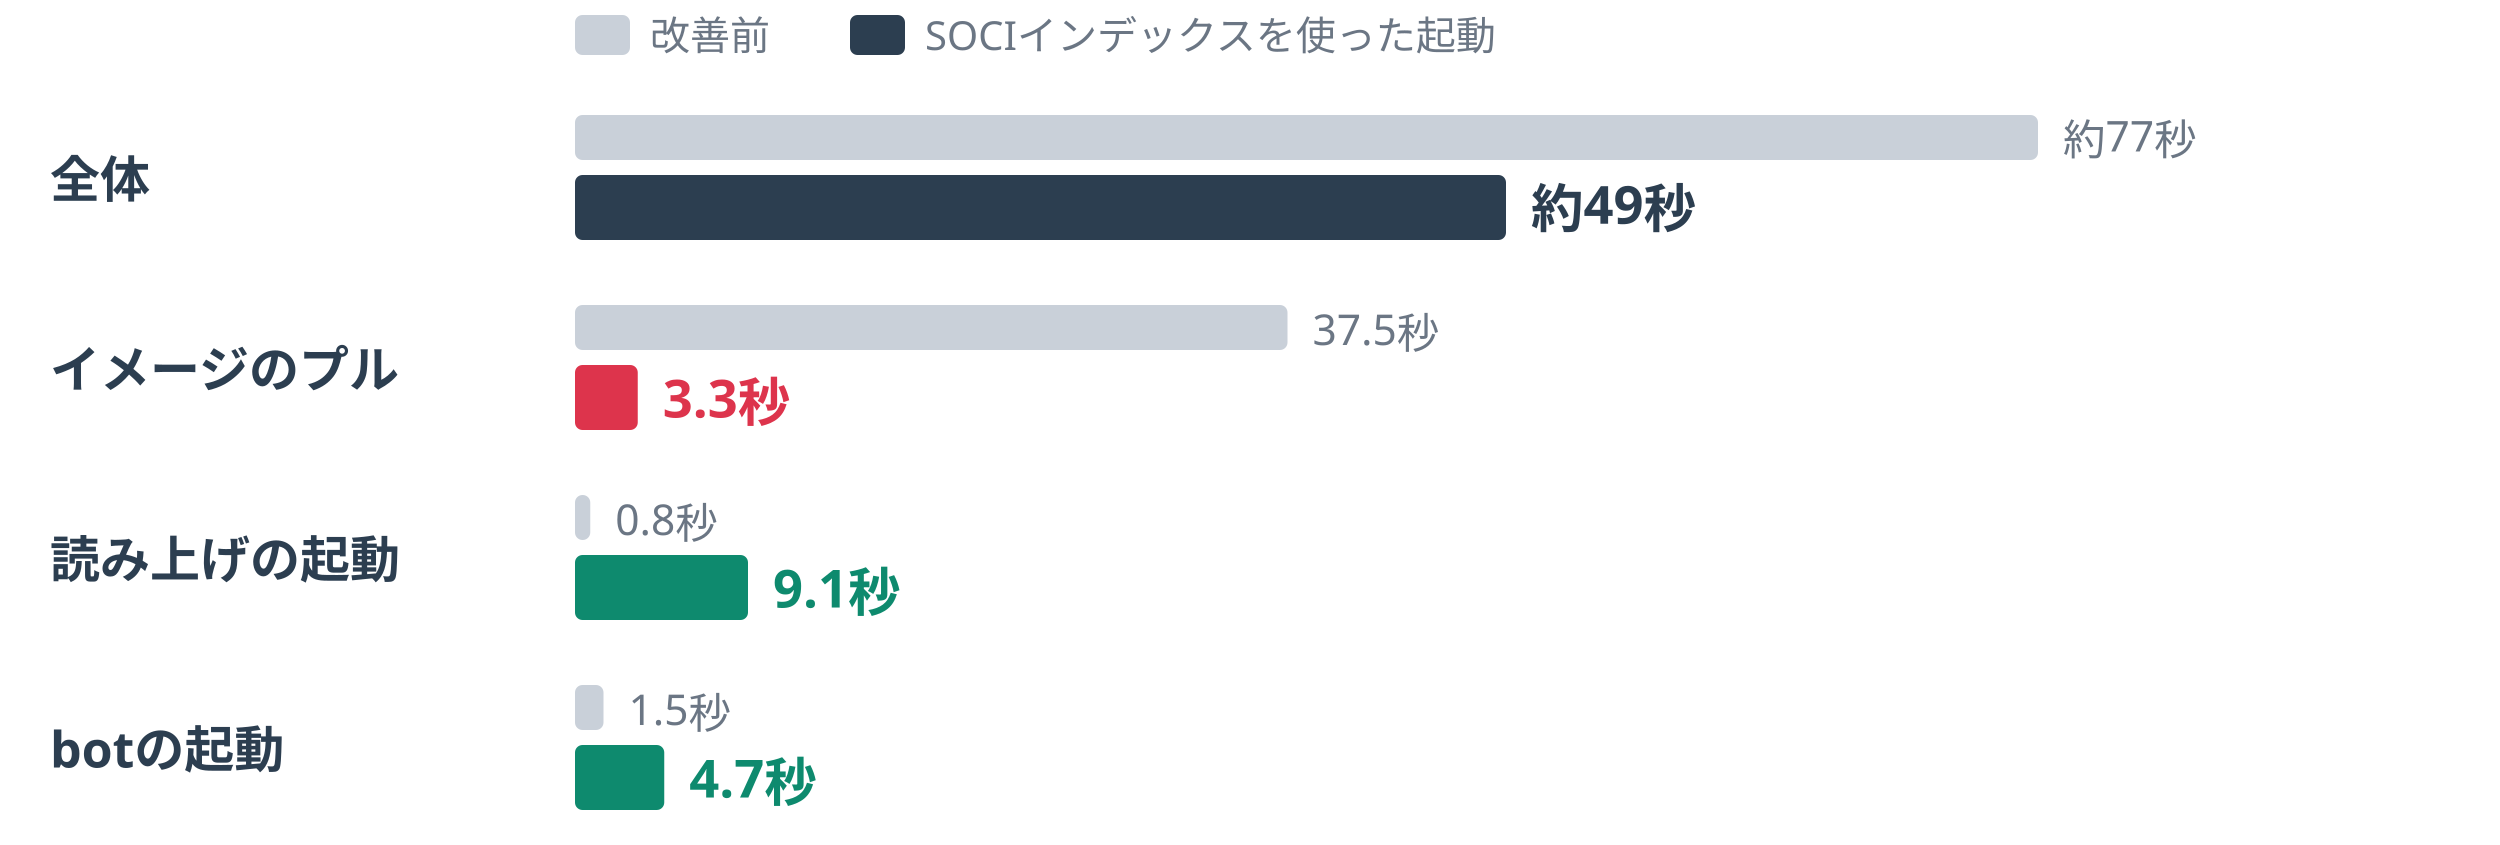
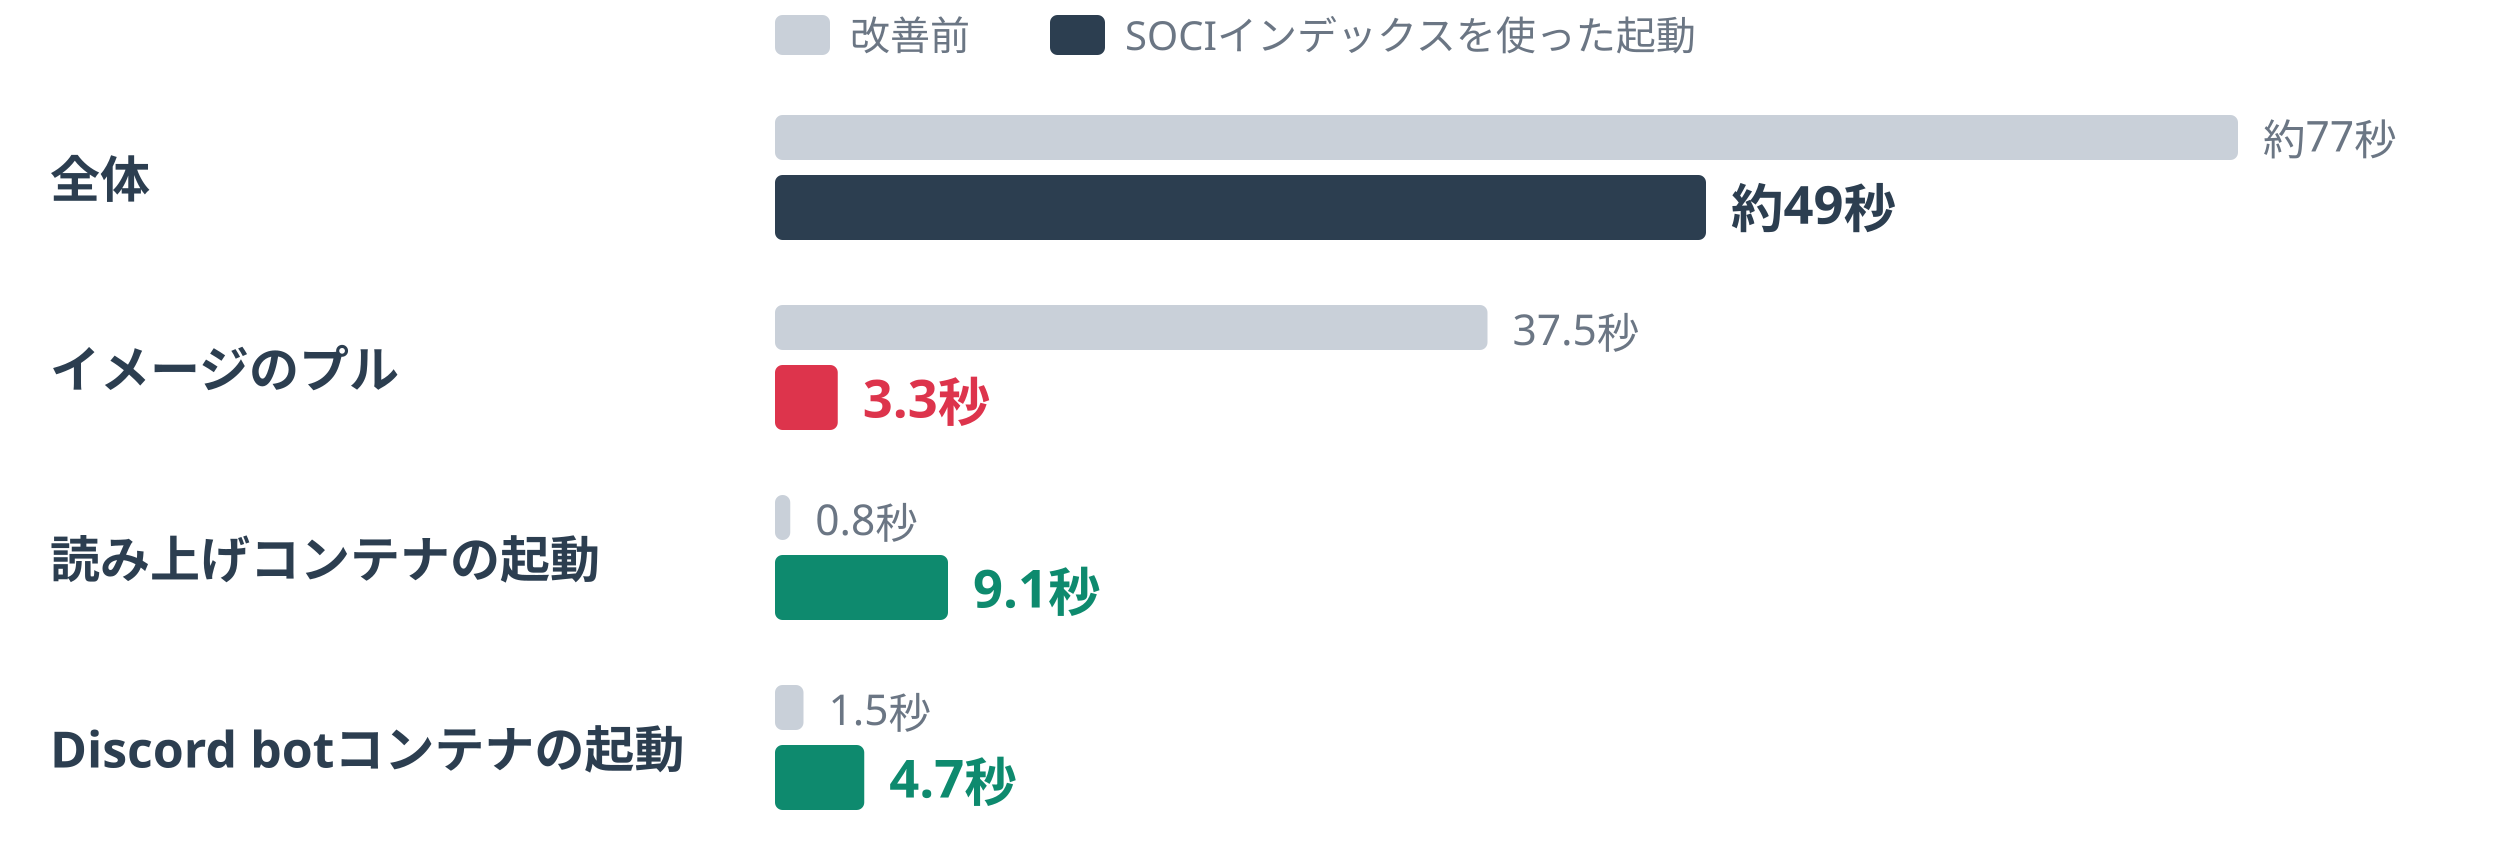
<svg xmlns="http://www.w3.org/2000/svg" viewBox="0 0 1000 338" width="100%" font-family="'Noto Sans JP', 'Hiragino Sans', sans-serif">
  <defs>
    <marker id="mInk" viewBox="0 0 10 10" refX="9" refY="5" markerWidth="6" markerHeight="6" orient="auto">
      <path d="M0,0 L10,5 L0,10 z" fill="#2c3e50" />
    </marker>
    <marker id="mSub" viewBox="0 0 10 10" refX="9" refY="5" markerWidth="6" markerHeight="6" orient="auto">
      <path d="M0,0 L10,5 L0,10 z" fill="#6b7684" />
    </marker>
    <marker id="mRed" viewBox="0 0 10 10" refX="9" refY="5" markerWidth="6" markerHeight="6" orient="auto">
      <path d="M0,0 L10,5 L0,10 z" fill="#DD344C" />
    </marker>
    <marker id="mGreen" viewBox="0 0 10 10" refX="9" refY="5" markerWidth="6" markerHeight="6" orient="auto">
      <path d="M0,0 L10,5 L0,10 z" fill="#0E8A6E" />
    </marker>
  </defs>
-   <rect x="230.0" y="6.0" width="22.0" height="16" rx="3" fill="#c9d0d9" />
-   <text x="260.0" y="20.0" font-size="16" fill="#6b7684" text-anchor="start">改善前</text>
-   <rect x="340.0" y="6.0" width="22.0" height="16" rx="3" fill="#2c3e50" />
-   <text x="370.0" y="20.0" font-size="16" fill="#6b7684" text-anchor="start">SOCIインデックスを使った起動</text>
+   <rect x="310.0" y="6.0" width="22.0" height="16" rx="3" fill="#c9d0d9" />
+   <text x="340.0" y="20.0" font-size="16" fill="#6b7684" text-anchor="start">改善前</text>
+   <rect x="420.0" y="6.0" width="22.0" height="16" rx="3" fill="#2c3e50" />
+   <text x="450.0" y="20.0" font-size="16" fill="#6b7684" text-anchor="start">SOCIインデックスを使った起動</text>
  <text x="20.0" y="79.0" font-size="20" fill="#2c3e50" text-anchor="start" font-weight="700">全体</text>
-   <rect x="230.0" y="46.0" width="585.2" height="18" rx="3" fill="#c9d0d9" />
-   <text x="825.2" y="62.0" font-size="17" fill="#6b7684" text-anchor="start">約77秒</text>
-   <rect x="230.0" y="70.0" width="372.4" height="26" rx="3" fill="#2c3e50" />
-   <text x="612.4" y="91.0" font-size="21" fill="#2c3e50" text-anchor="start" font-weight="700">約49秒</text>
+   <rect x="310.0" y="46.0" width="585.2" height="18" rx="3" fill="#c9d0d9" />
+   <text x="905.2" y="62.0" font-size="17" fill="#6b7684" text-anchor="start">約77秒</text>
+   <rect x="310.0" y="70.0" width="372.4" height="26" rx="3" fill="#2c3e50" />
+   <text x="692.4" y="91.0" font-size="21" fill="#2c3e50" text-anchor="start" font-weight="700">約49秒</text>
  <text x="20.0" y="155.0" font-size="20" fill="#2c3e50" text-anchor="start" font-weight="700">イメージのプル</text>
-   <rect x="230.0" y="122.0" width="285.0" height="18" rx="3" fill="#c9d0d9" />
-   <text x="525.0" y="138.0" font-size="17" fill="#6b7684" text-anchor="start">37.5秒</text>
-   <rect x="230.0" y="146.0" width="25.1" height="26" rx="3" fill="#DD344C" />
-   <text x="265.1" y="167.0" font-size="21" fill="#DD344C" text-anchor="start" font-weight="700">3.3秒</text>
-   <text x="20.0" y="231.0" font-size="20" fill="#2c3e50" text-anchor="start" font-weight="700">読み上げの起動</text>
-   <rect x="230.0" y="198.0" width="6.1" height="18" rx="3" fill="#c9d0d9" />
-   <text x="246.1" y="214.0" font-size="17" fill="#6b7684" text-anchor="start">0.8秒</text>
-   <rect x="230.0" y="222.0" width="69.2" height="26" rx="3" fill="#0E8A6E" />
-   <text x="309.2" y="243.0" font-size="21" fill="#0E8A6E" text-anchor="start" font-weight="700">9.1秒</text>
-   <text x="20.0" y="307.0" font-size="20" fill="#2c3e50" text-anchor="start" font-weight="700">botの起動</text>
-   <rect x="230.0" y="274.0" width="11.4" height="18" rx="3" fill="#c9d0d9" />
-   <text x="251.4" y="290.0" font-size="17" fill="#6b7684" text-anchor="start">1.5秒</text>
-   <rect x="230.0" y="298.0" width="35.7" height="26" rx="3" fill="#0E8A6E" />
-   <text x="275.7" y="319.0" font-size="21" fill="#0E8A6E" text-anchor="start" font-weight="700">4.7秒</text>
+   <rect x="310.0" y="122.0" width="285.0" height="18" rx="3" fill="#c9d0d9" />
+   <text x="605.0" y="138.0" font-size="17" fill="#6b7684" text-anchor="start">37.5秒</text>
+   <rect x="310.0" y="146.0" width="25.1" height="26" rx="3" fill="#DD344C" />
+   <text x="345.1" y="167.0" font-size="21" fill="#DD344C" text-anchor="start" font-weight="700">3.3秒</text>
+   <text x="20.0" y="231.0" font-size="20" fill="#2c3e50" text-anchor="start" font-weight="700">読み上げコンテナの起動</text>
+   <rect x="310.0" y="198.0" width="6.1" height="18" rx="3" fill="#c9d0d9" />
+   <text x="326.1" y="214.0" font-size="17" fill="#6b7684" text-anchor="start">0.8秒</text>
+   <rect x="310.0" y="222.0" width="69.2" height="26" rx="3" fill="#0E8A6E" />
+   <text x="389.2" y="243.0" font-size="21" fill="#0E8A6E" text-anchor="start" font-weight="700">9.1秒</text>
+   <text x="20.0" y="307.0" font-size="20" fill="#2c3e50" text-anchor="start" font-weight="700">Discord botコンテナの起動</text>
+   <rect x="310.0" y="274.0" width="11.4" height="18" rx="3" fill="#c9d0d9" />
+   <text x="331.4" y="290.0" font-size="17" fill="#6b7684" text-anchor="start">1.5秒</text>
+   <rect x="310.0" y="298.0" width="35.7" height="26" rx="3" fill="#0E8A6E" />
+   <text x="355.7" y="319.0" font-size="21" fill="#0E8A6E" text-anchor="start" font-weight="700">4.7秒</text>
</svg>
